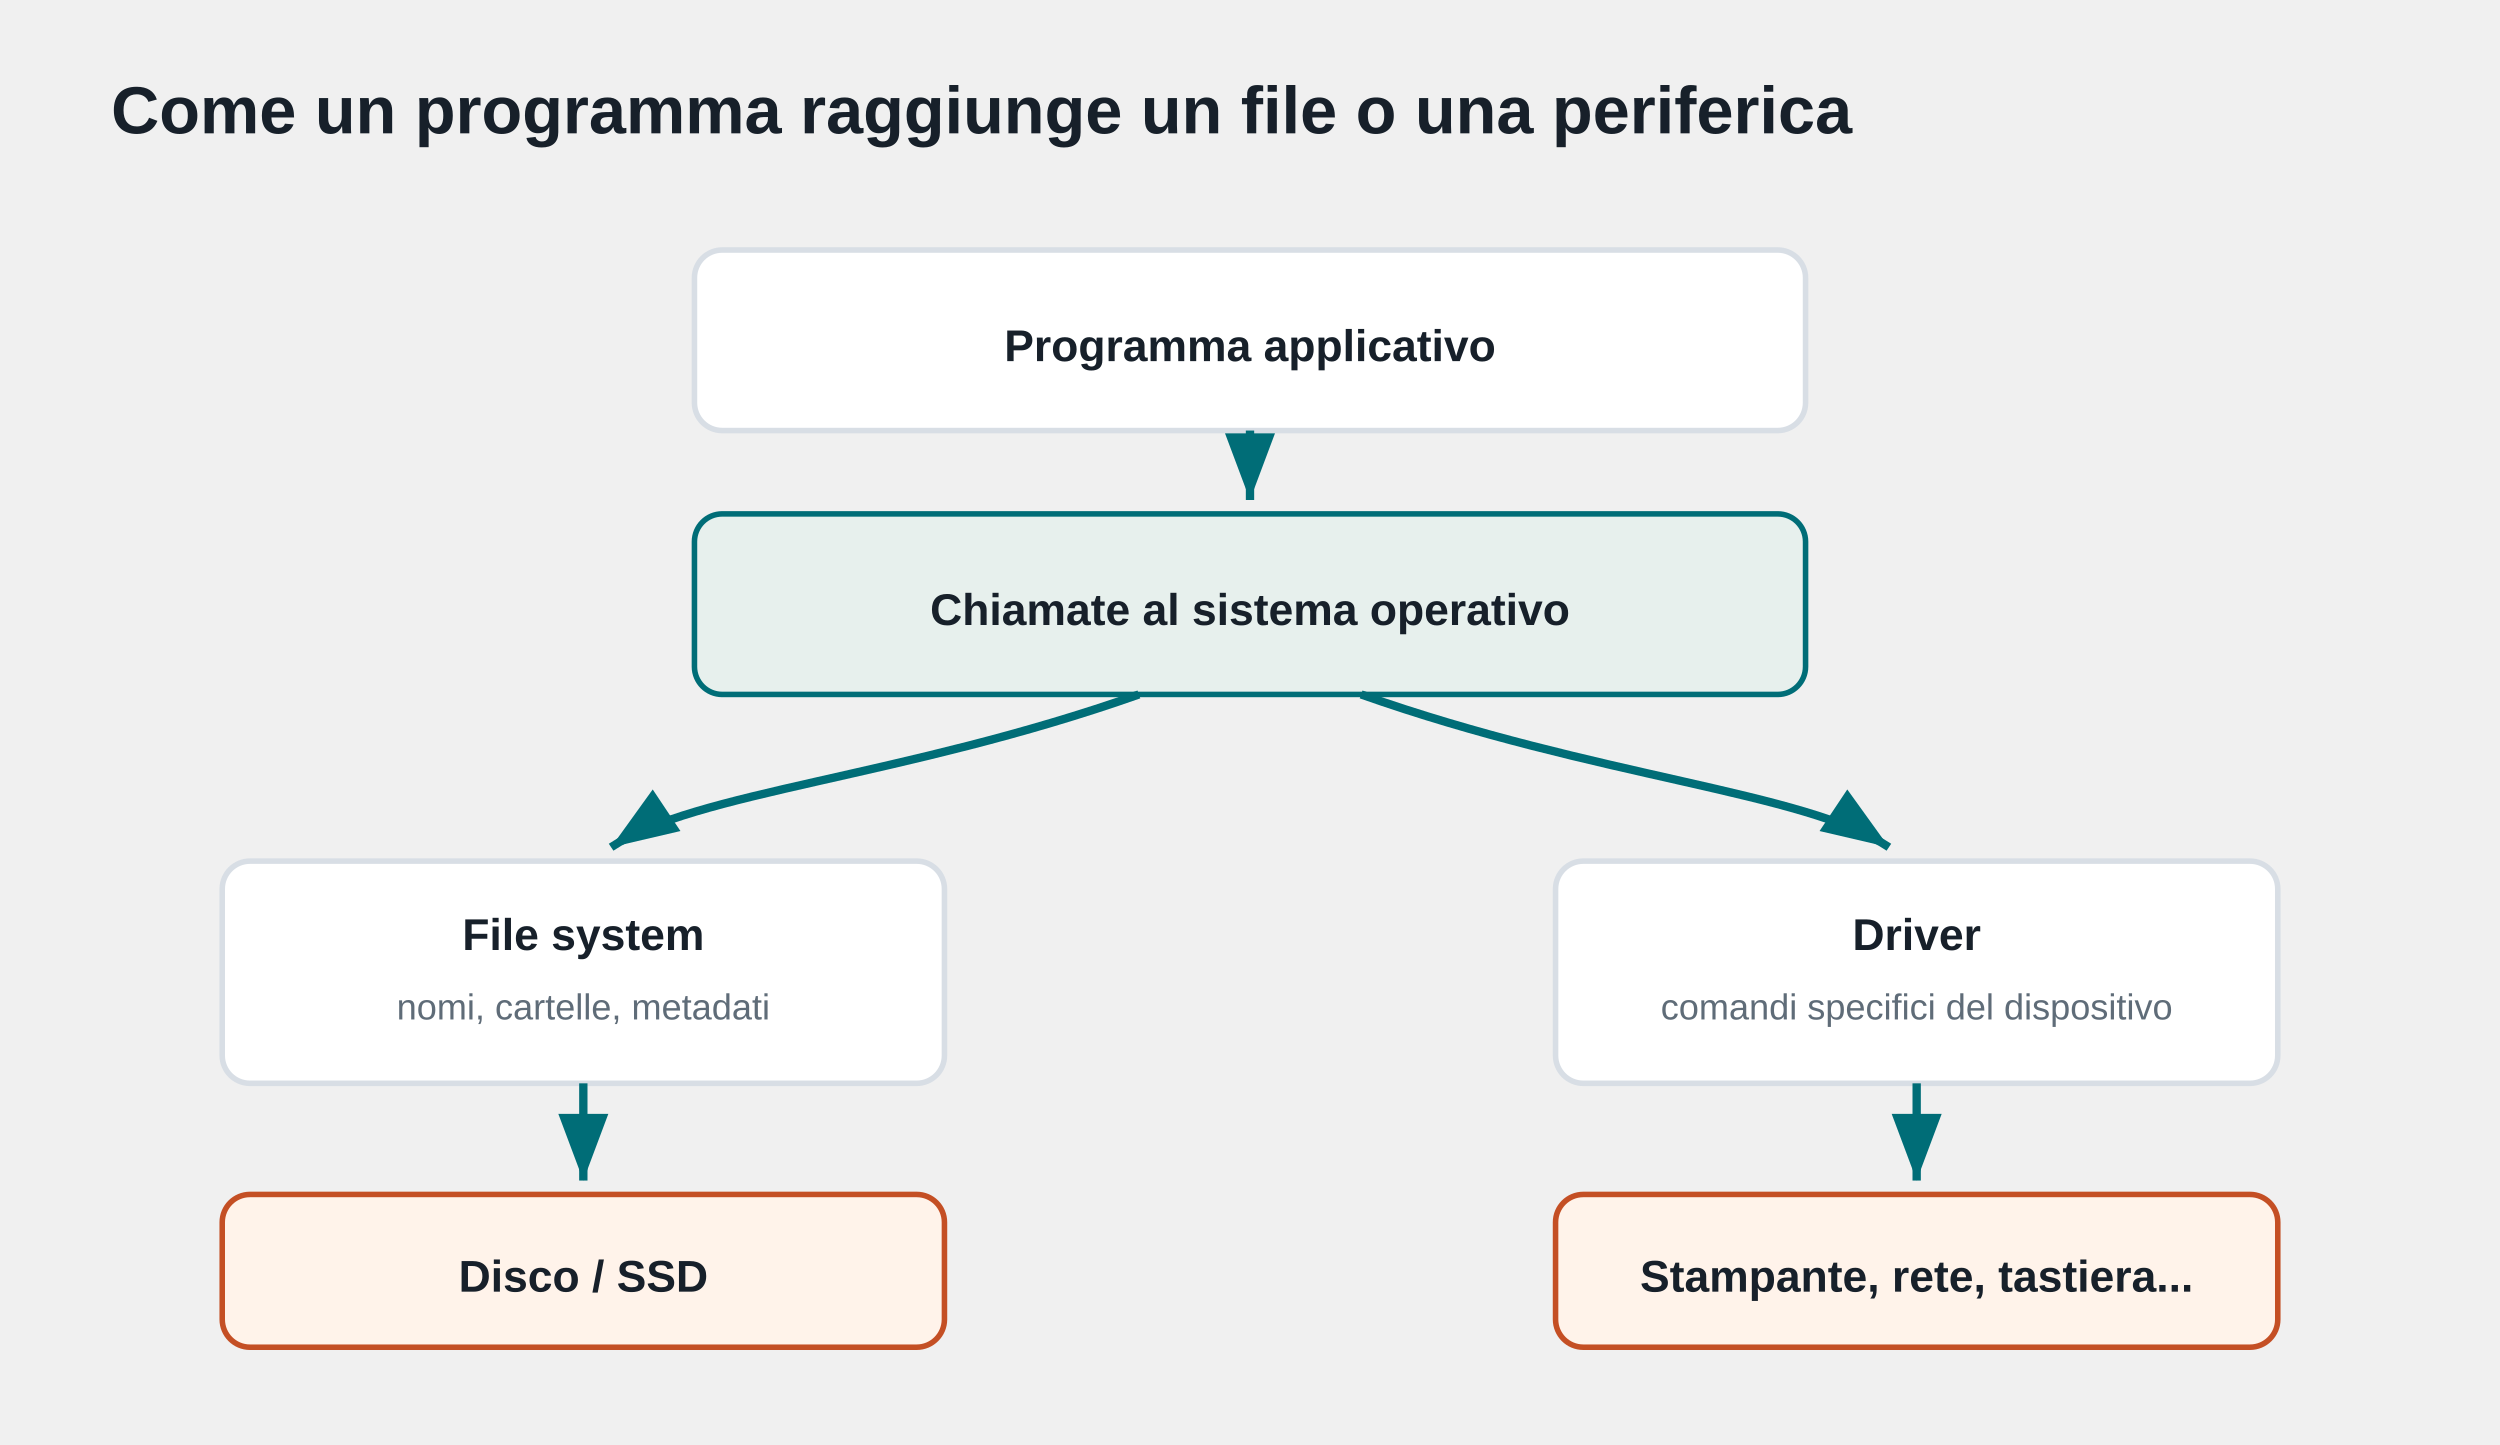
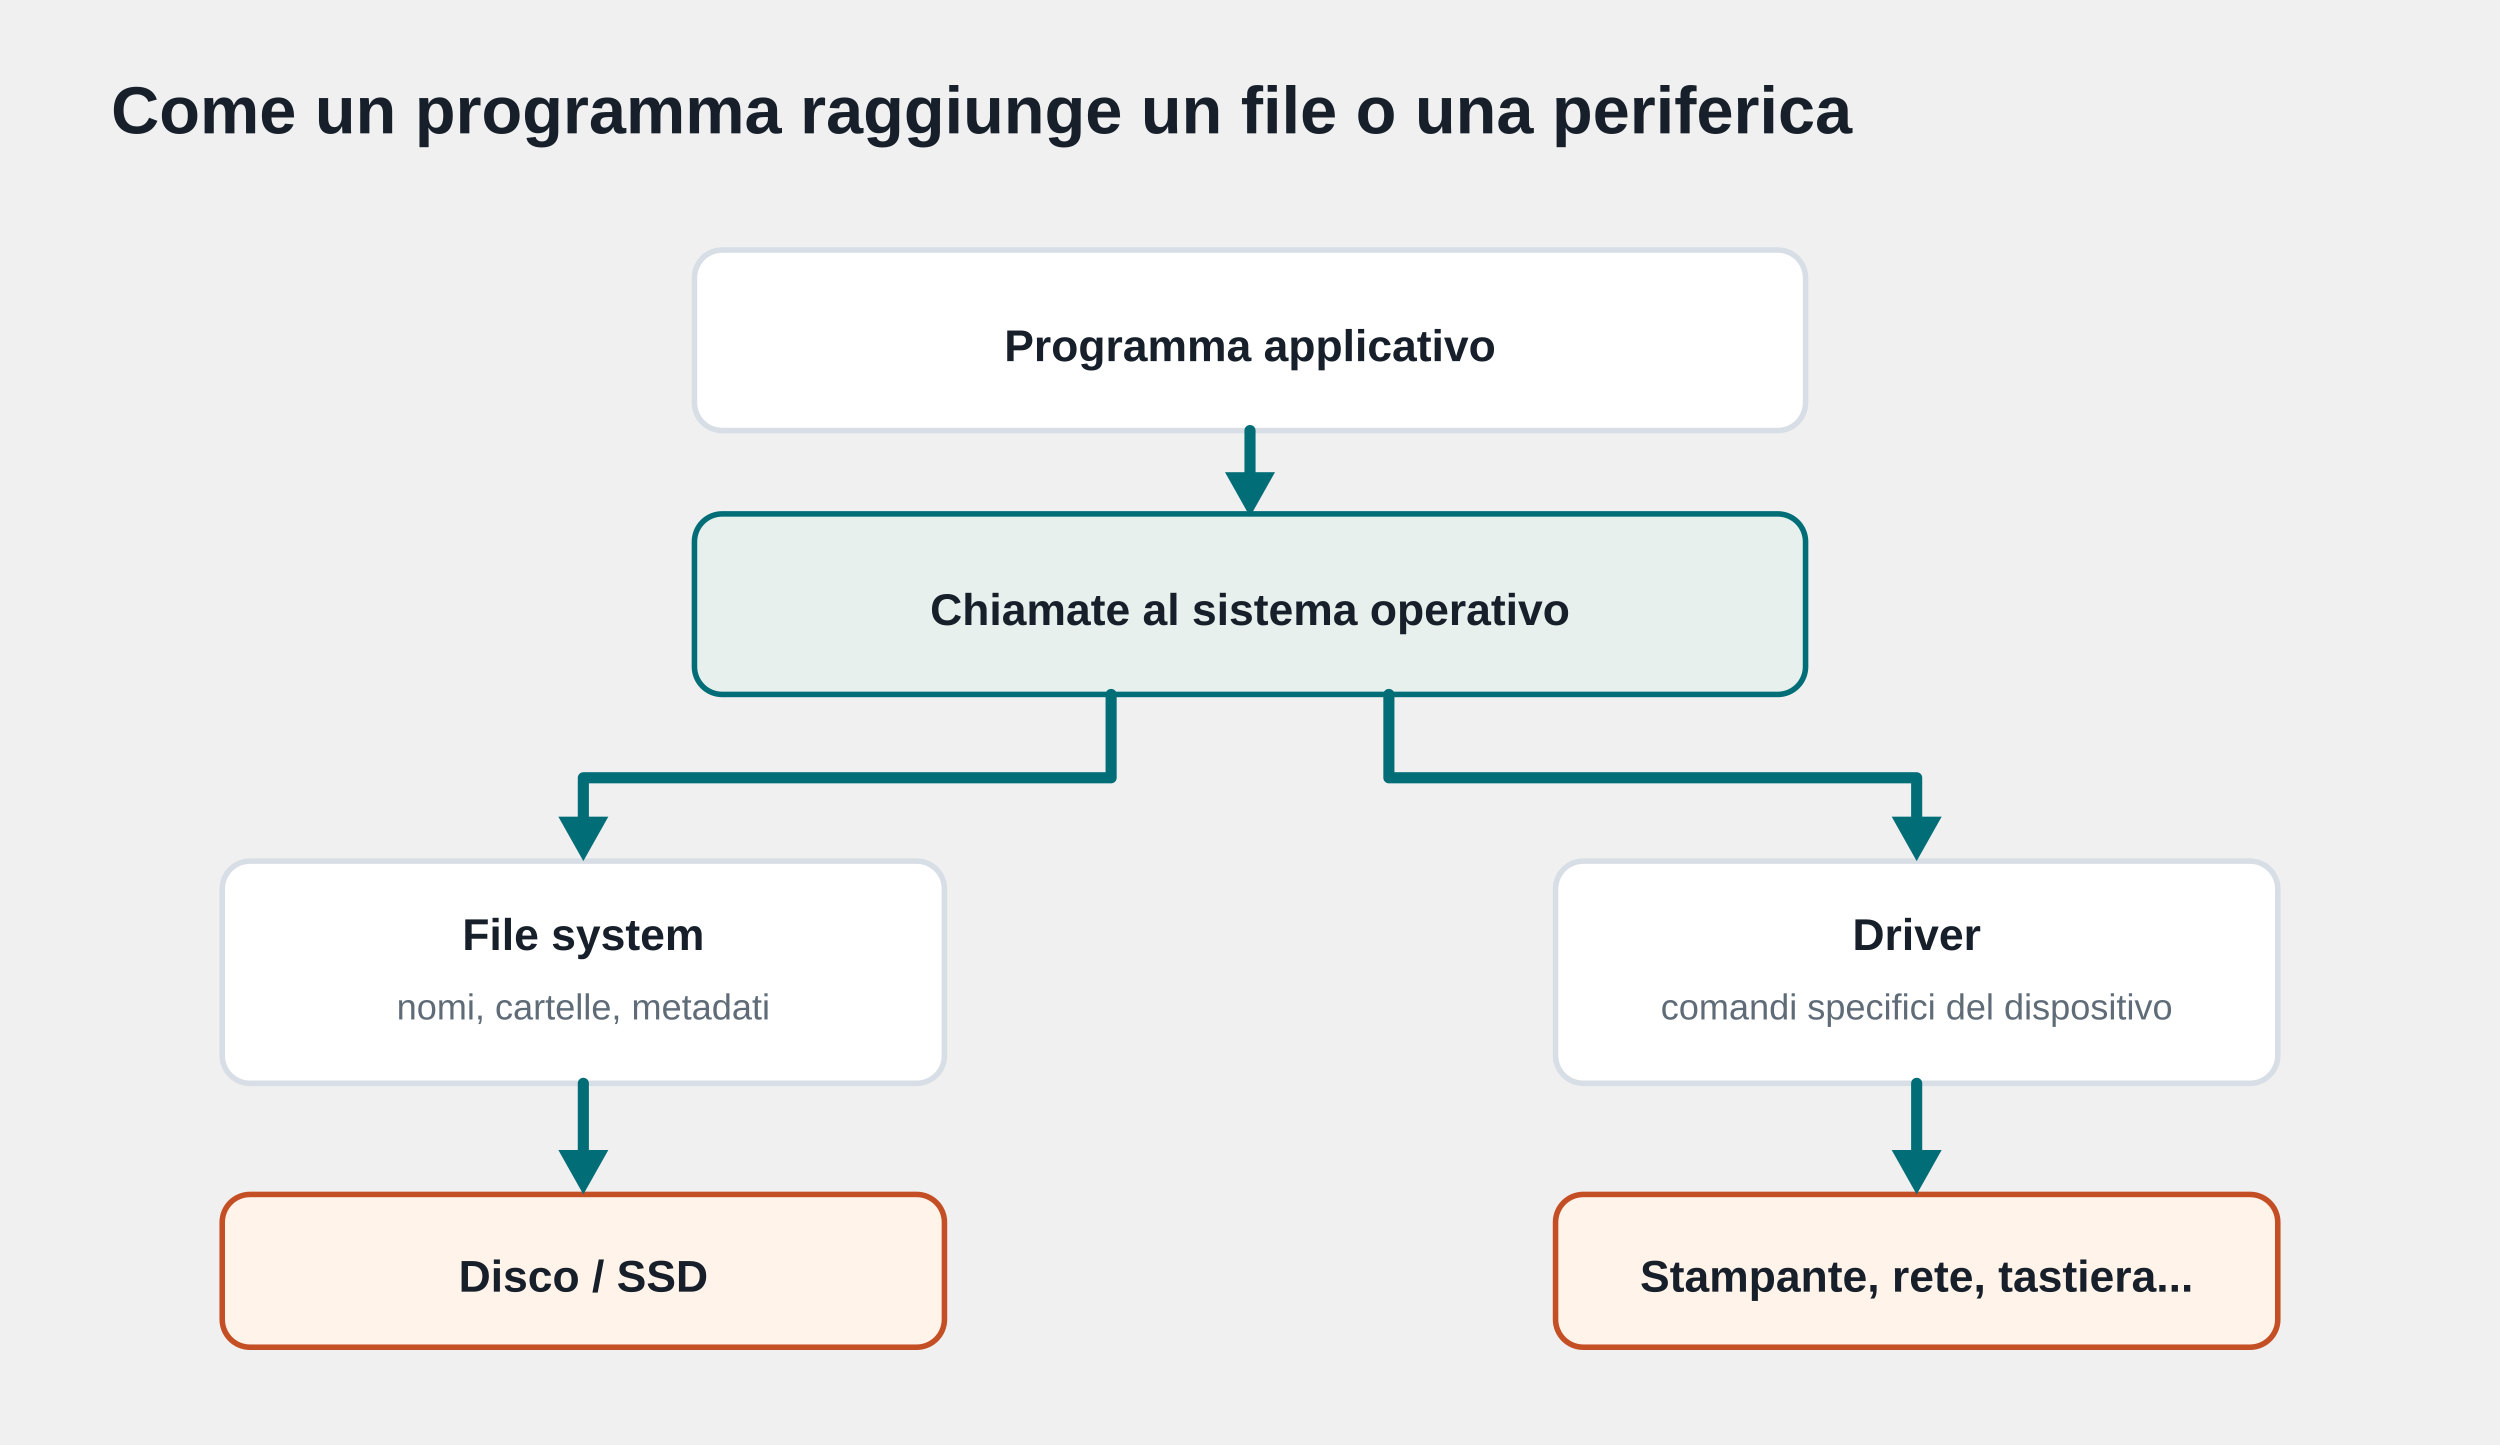
<svg xmlns="http://www.w3.org/2000/svg" viewBox="0 0 900 520" role="img" aria-labelledby="t d">
  <defs>
-     <marker id="arrow" markerWidth="10" markerHeight="10" refX="8" refY="3" orient="auto">
-       <path d="M0,0 L8,3 L0,6 Z" fill="#006d77" />
-     </marker>
    <style>
  text{font-family:Arial,Helvetica,sans-serif;fill:#17202a}
  .title{font-size:24px;font-weight:700}
  .label{font-size:16px;font-weight:700}
  .small{font-size:13px;fill:#5f6c78}
  .box{fill:#fff;stroke:#d8dee5;stroke-width:2;rx:10}
  .accent{fill:#e7f0ed;stroke:#006d77;stroke-width:2;rx:10}
  .warn{fill:#fff3ea;stroke:#c44f24;stroke-width:2;rx:10}
-   .line{stroke:#006d77;stroke-width:3;fill:none;marker-end:url(#arrow)}
+   .arrow-line{stroke:#006d77;stroke-width:4;stroke-linecap:round;stroke-linejoin:round;fill:none}
+   .arrow-head{fill:#006d77}
</style>
  </defs>
  <text x="40" y="48" class="title">Come un programma raggiunge un file o una periferica</text>
  <rect x="250" y="90" width="400" height="65" class="box" />
  <text x="450" y="130" text-anchor="middle" class="label">Programma applicativo</text>
  <rect x="250" y="185" width="400" height="65" class="accent" />
  <text x="450" y="225" text-anchor="middle" class="label">Chiamate al sistema operativo</text>
  <rect x="80" y="310" width="260" height="80" class="box" />
  <text x="210" y="342" text-anchor="middle" class="label">File system</text>
  <text x="210" y="367" text-anchor="middle" class="small">nomi, cartelle, metadati</text>
  <rect x="560" y="310" width="260" height="80" class="box" />
  <text x="690" y="342" text-anchor="middle" class="label">Driver</text>
  <text x="690" y="367" text-anchor="middle" class="small">comandi specifici del dispositivo</text>
  <rect x="80" y="430" width="260" height="55" class="warn" />
  <text x="210" y="465" text-anchor="middle" class="label">Disco / SSD</text>
  <rect x="560" y="430" width="260" height="55" class="warn" />
  <text x="690" y="465" text-anchor="middle" class="label">Stampante, rete, tastiera...</text>
-   <path d="M450 155 V180" class="line" />
-   <path d="M410 250 C325 280 250 285 220 305" class="line" />
-   <path d="M490 250 C575 280 650 285 680 305" class="line" />
-   <path d="M210 390 V425" class="line" />
-   <path d="M690 390 V425" class="line" />
+   <line x1="450" y1="155" x2="450" y2="174" class="arrow-line" />
+   <polygon points="450,186 441,170 459,170" class="arrow-head" />
+   <polyline points="400,250 400,280 210,280 210,298" class="arrow-line" />
+   <polygon points="210,310 201,294 219,294" class="arrow-head" />
+   <polyline points="500,250 500,280 690,280 690,298" class="arrow-line" />
+   <polygon points="690,310 681,294 699,294" class="arrow-head" />
+   <line x1="210" y1="390" x2="210" y2="418" class="arrow-line" />
+   <polygon points="210,430 201,414 219,414" class="arrow-head" />
+   <line x1="690" y1="390" x2="690" y2="418" class="arrow-line" />
+   <polygon points="690,430 681,414 699,414" class="arrow-head" />
</svg>
